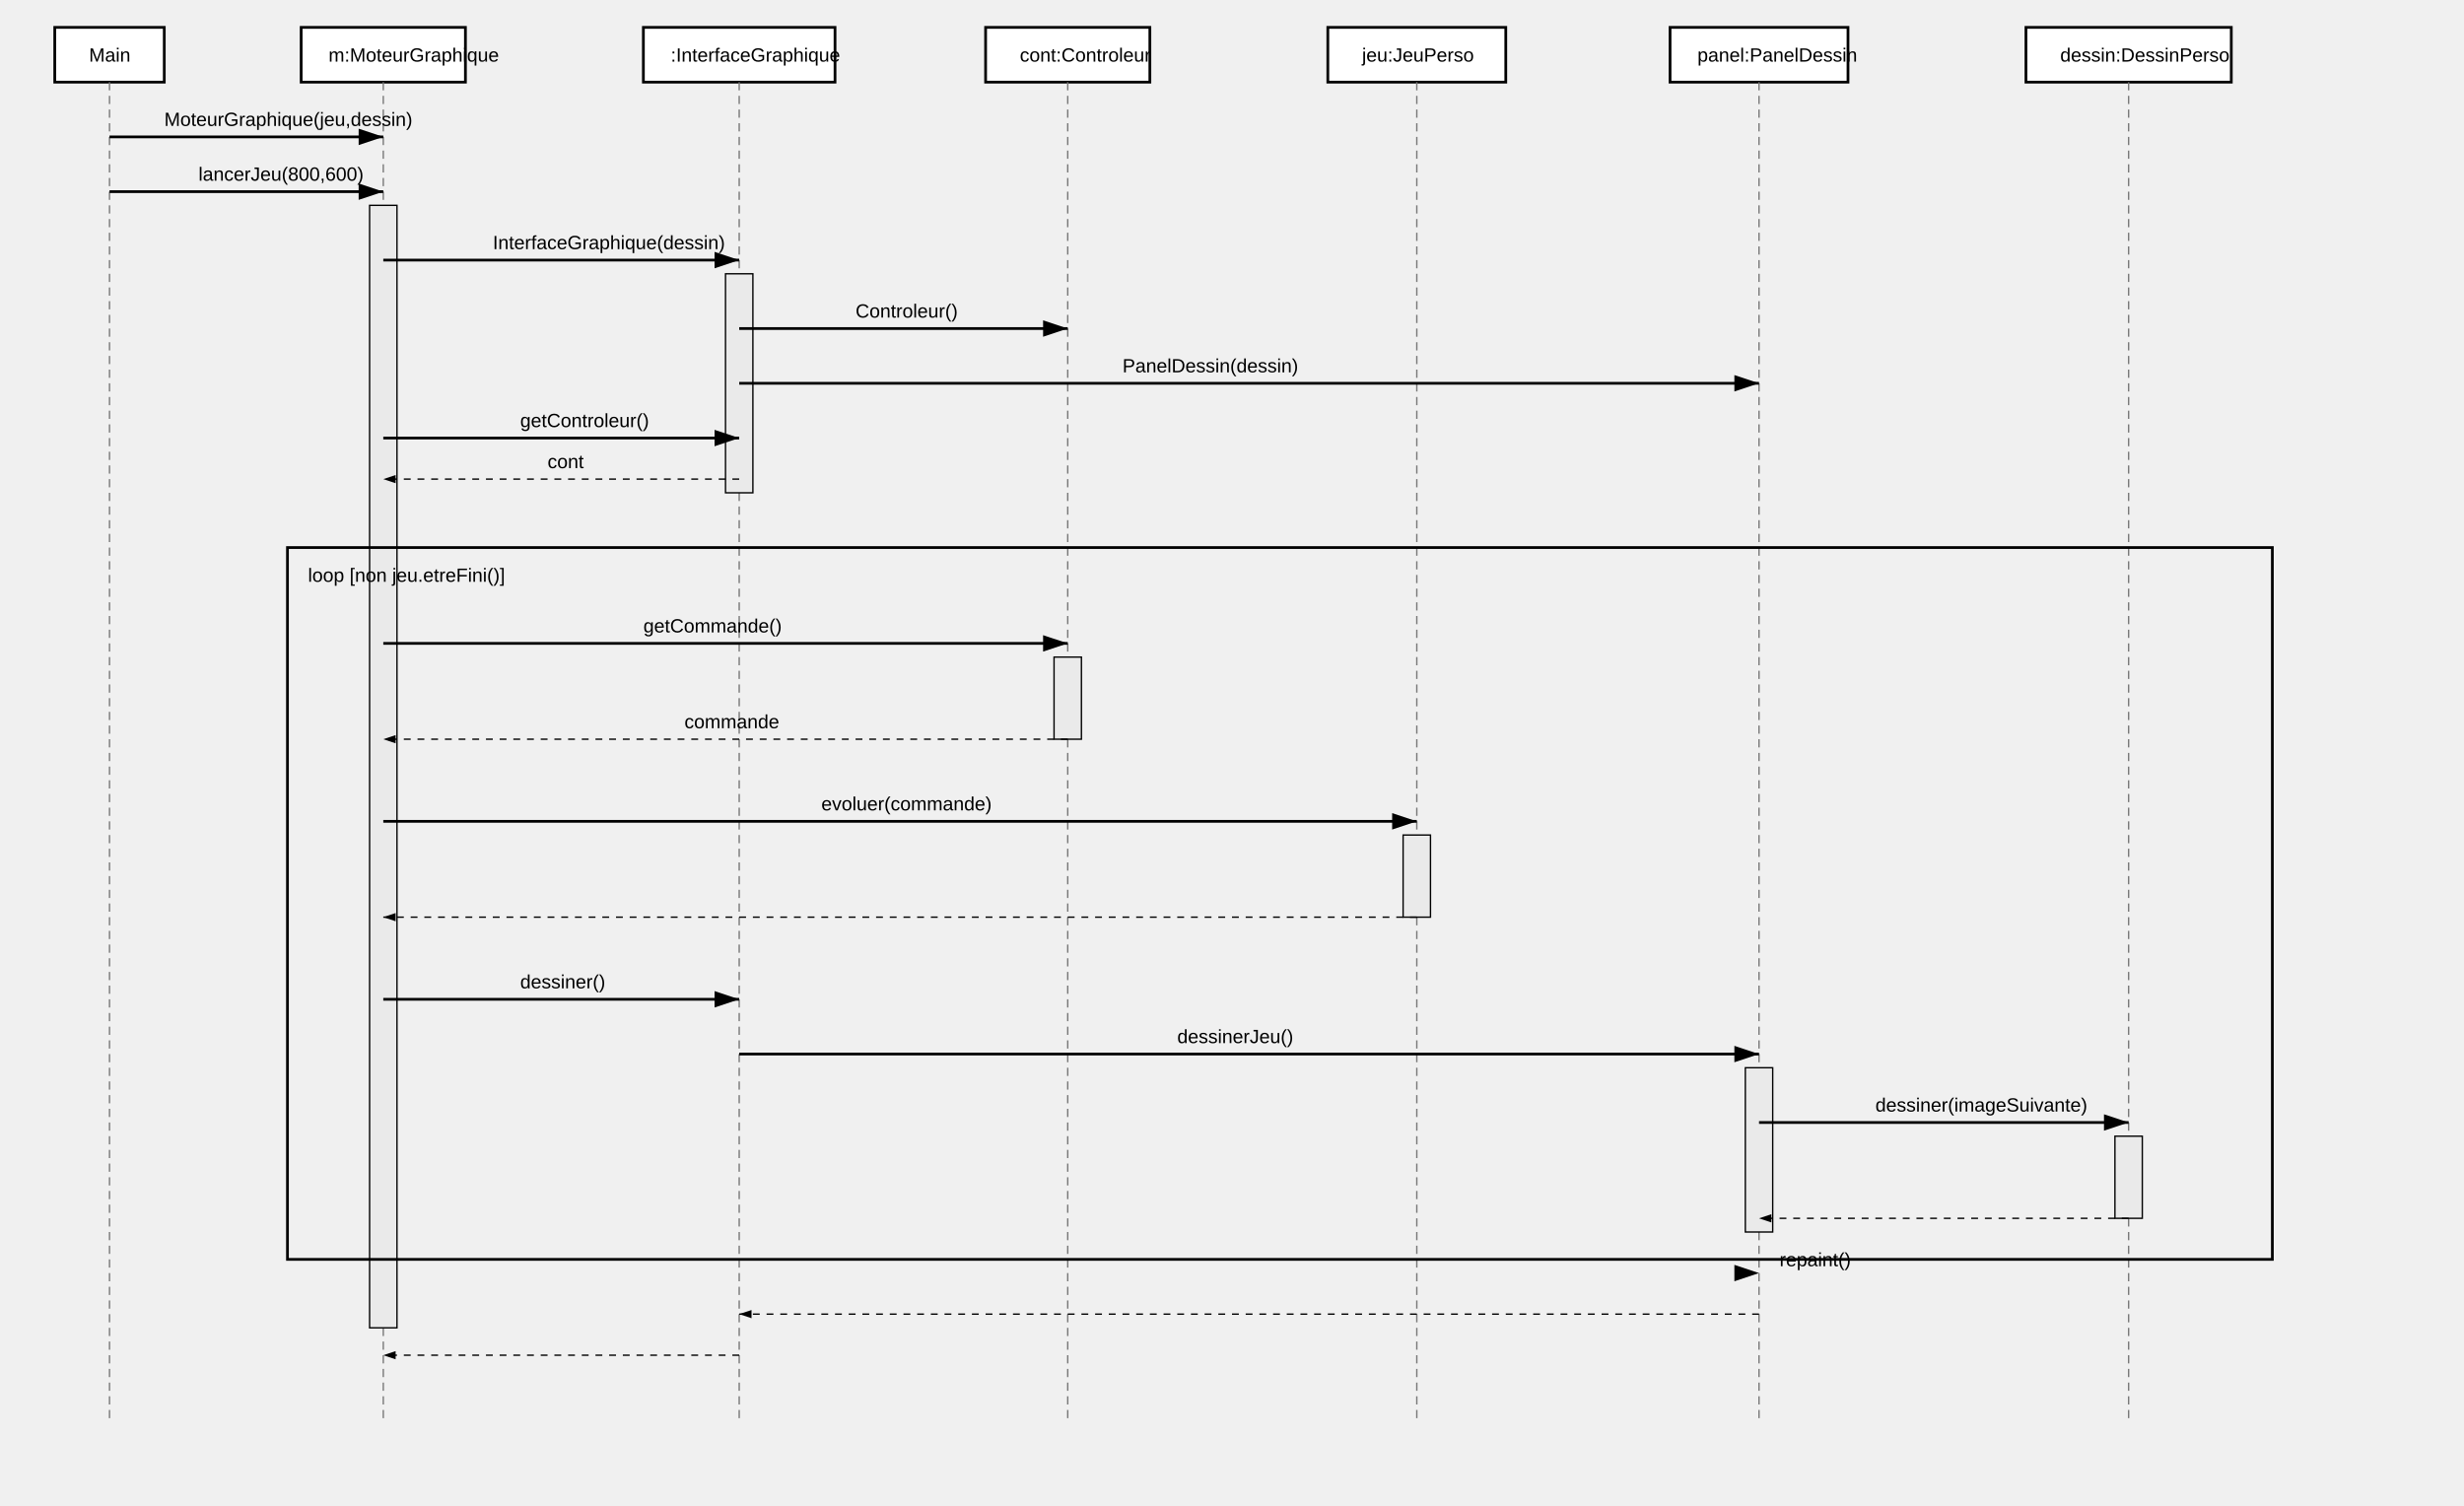
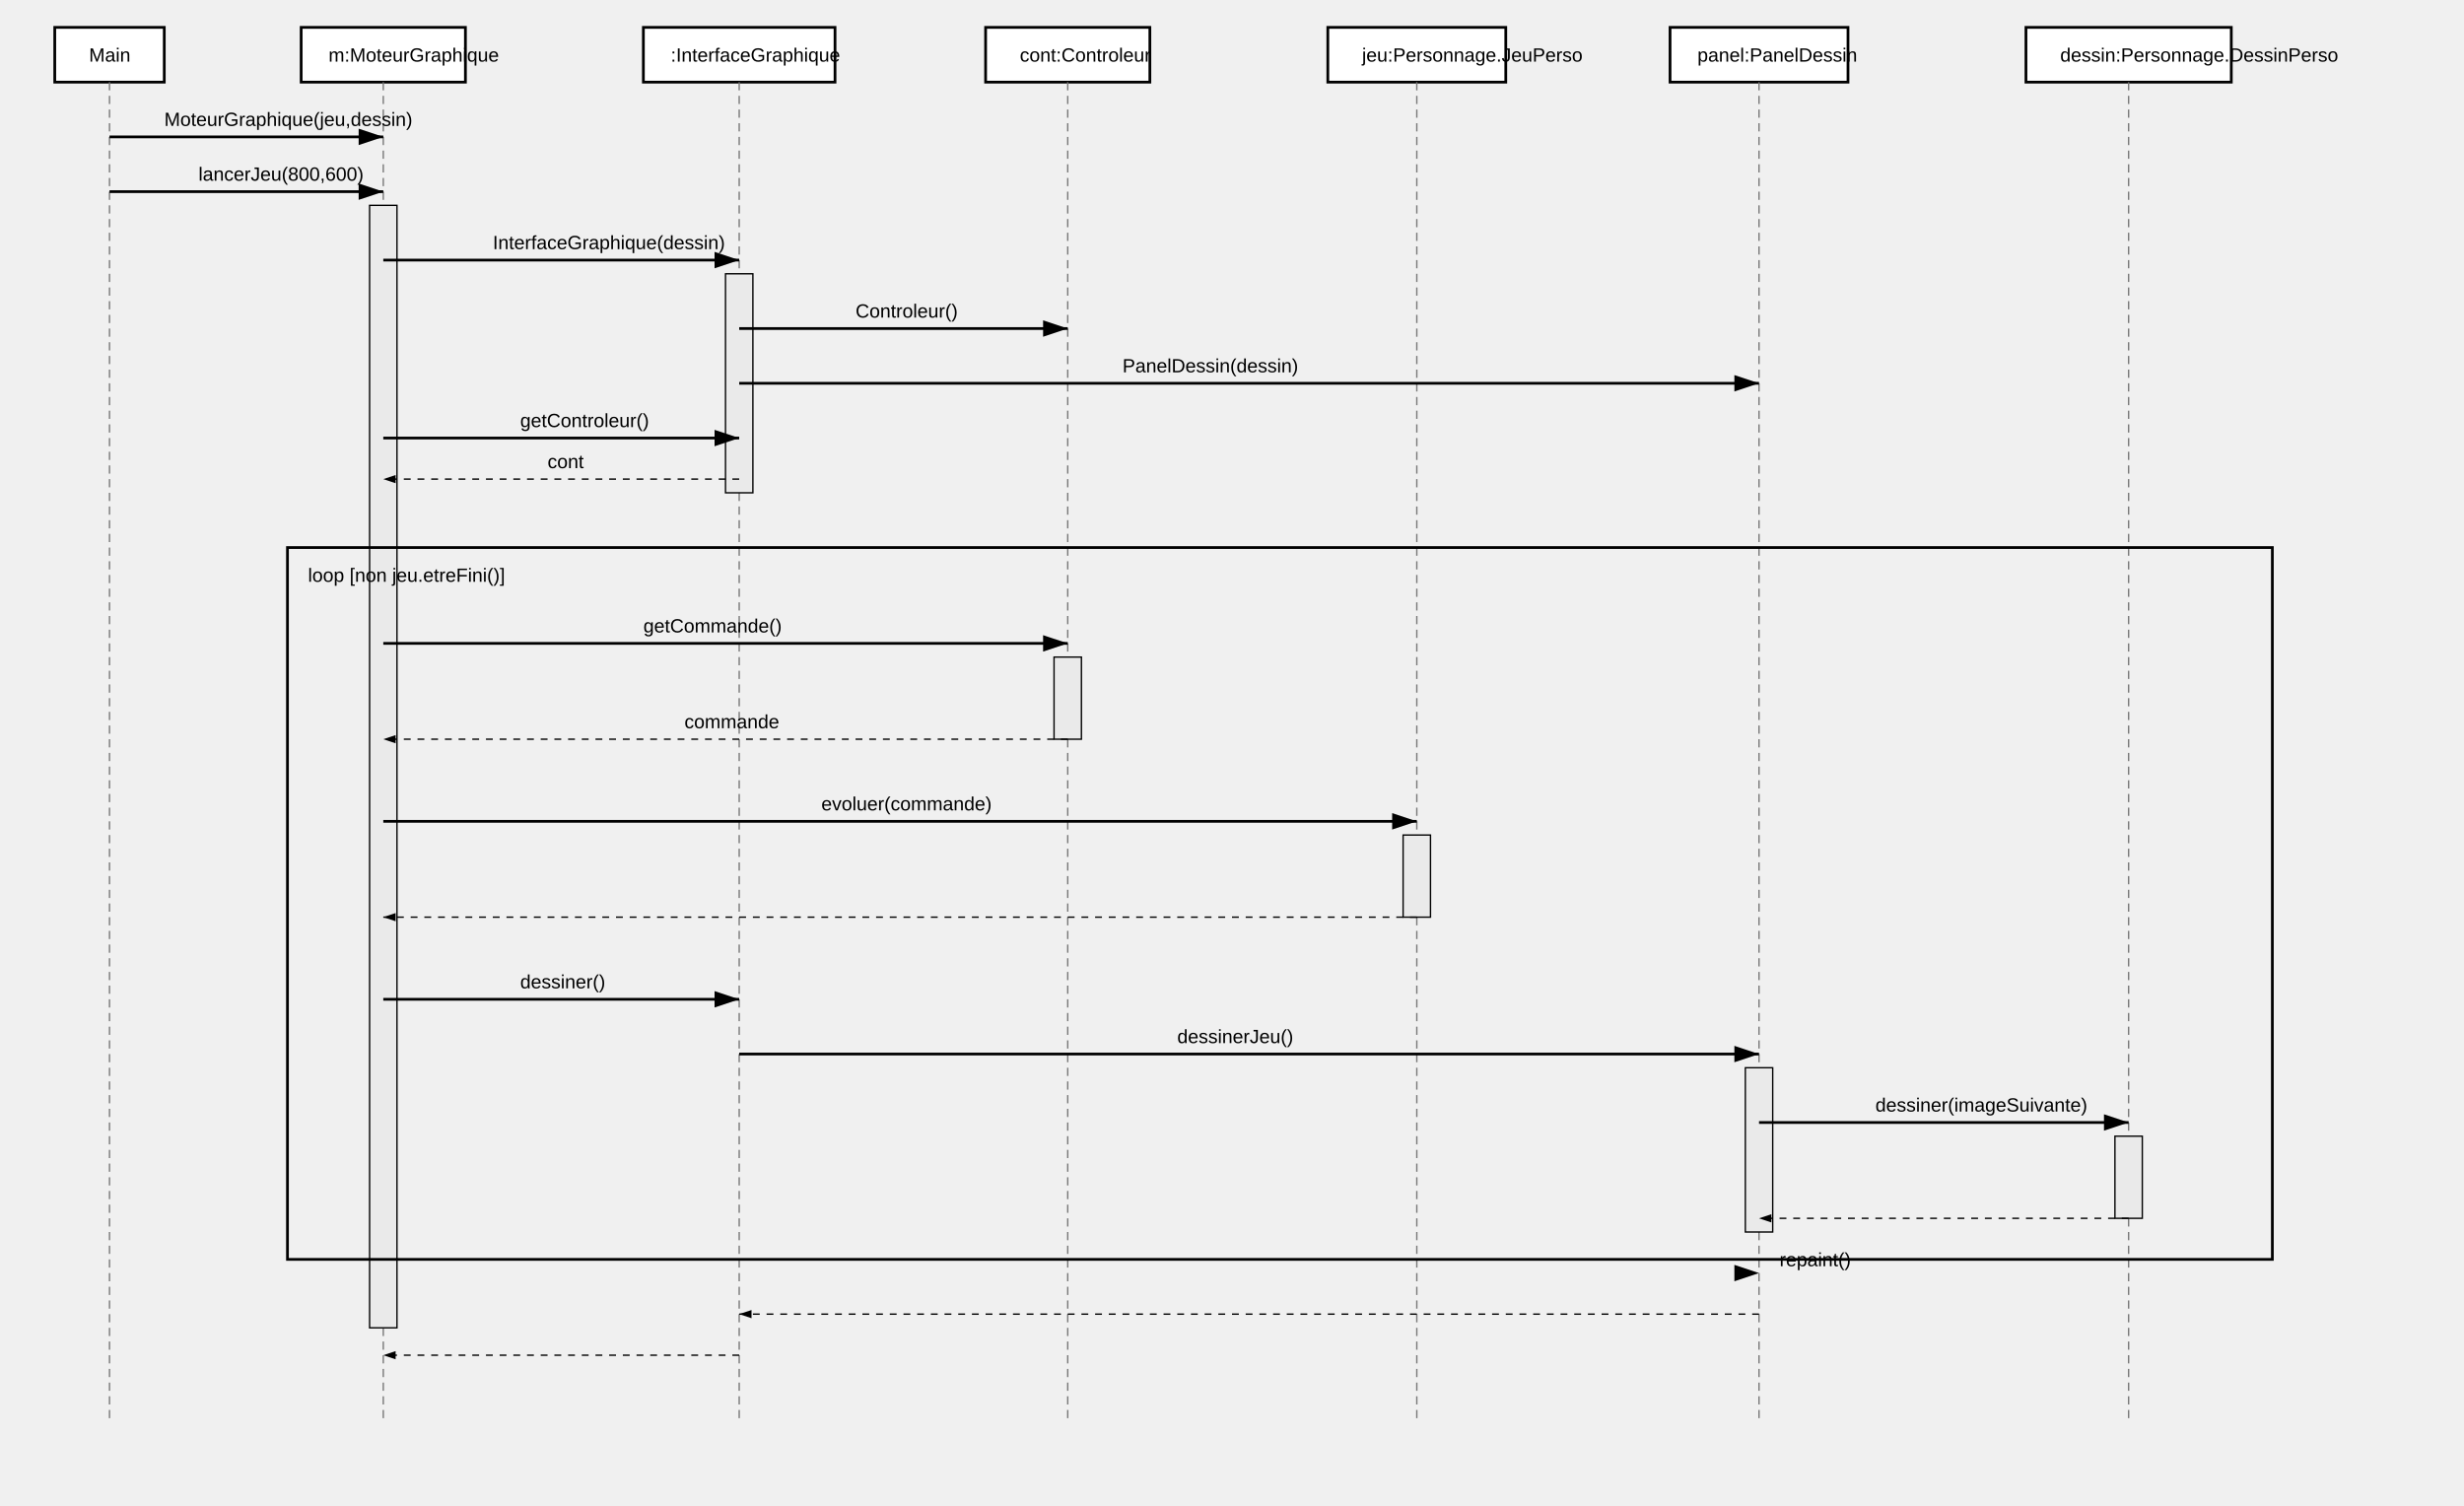
<svg xmlns="http://www.w3.org/2000/svg" width="1800" height="1100" viewBox="0 0 1800 1100">
  <style>
text{font-family:Arial,sans-serif;font-size:14px}
.actor{fill:#fff;stroke:#000;stroke-width:2}
.life{stroke:#777;stroke-dasharray:6,4}
.msg{stroke:#000;stroke-width:2;marker-end:url(#arrow)}
.ret{stroke:#000;stroke-width:1;stroke-dasharray:5,5;marker-end:url(#arrow)}
.box{fill:#eaeaea;stroke:#000}
.loop{fill:none;stroke:#000;stroke-width:2}
</style>
  <defs>
    <marker id="arrow" markerWidth="10" markerHeight="10" refX="9" refY="3" orient="auto">
      <path d="M0,0 L0,6 L9,3 z" fill="black" />
    </marker>
  </defs>
  <rect class="actor" x="40" y="20" width="80" height="40" />
  <text x="65" y="45">Main</text>
  <rect class="actor" x="220" y="20" width="120" height="40" />
  <text x="240" y="45">m:MoteurGraphique</text>
  <rect class="actor" x="470" y="20" width="140" height="40" />
  <text x="490" y="45">:InterfaceGraphique</text>
  <rect class="actor" x="720" y="20" width="120" height="40" />
  <text x="745" y="45">cont:Controleur</text>
  <rect class="actor" x="970" y="20" width="130" height="40" />
-   <text x="995" y="45">jeu:JeuPerso</text>
+   <text x="995" y="45">jeu:Personnage.JeuPerso</text>
  <rect class="actor" x="1220" y="20" width="130" height="40" />
  <text x="1240" y="45">panel:PanelDessin</text>
  <rect class="actor" x="1480" y="20" width="150" height="40" />
-   <text x="1505" y="45">dessin:DessinPerso</text>
+   <text x="1505" y="45">dessin:Personnage.DessinPerso</text>
  <line class="life" x1="80" y1="60" x2="80" y2="1040" />
  <line class="life" x1="280" y1="60" x2="280" y2="1040" />
  <line class="life" x1="540" y1="60" x2="540" y2="1040" />
  <line class="life" x1="780" y1="60" x2="780" y2="1040" />
  <line class="life" x1="1035" y1="60" x2="1035" y2="1040" />
  <line class="life" x1="1285" y1="60" x2="1285" y2="1040" />
  <line class="life" x1="1555" y1="60" x2="1555" y2="1040" />
  <line class="msg" x1="80" y1="100" x2="280" y2="100" />
  <text x="120" y="92">MoteurGraphique(jeu,dessin)</text>
  <line class="msg" x1="80" y1="140" x2="280" y2="140" />
  <text x="145" y="132">lancerJeu(800,600)</text>
  <rect class="box" x="270" y="150" width="20" height="820" />
  <line class="msg" x1="280" y1="190" x2="540" y2="190" />
  <text x="360" y="182">InterfaceGraphique(dessin)</text>
  <rect class="box" x="530" y="200" width="20" height="160" />
  <line class="msg" x1="540" y1="240" x2="780" y2="240" />
  <text x="625" y="232">Controleur()</text>
  <line class="msg" x1="540" y1="280" x2="1285" y2="280" />
  <text x="820" y="272">PanelDessin(dessin)</text>
  <line class="msg" x1="280" y1="320" x2="540" y2="320" />
  <text x="380" y="312">getControleur()</text>
  <line class="ret" x1="540" y1="350" x2="280" y2="350" />
  <text x="400" y="342">cont</text>
  <rect class="loop" x="210" y="400" width="1450" height="520" />
  <text x="225" y="425">loop [non jeu.etreFini()]</text>
  <line class="msg" x1="280" y1="470" x2="780" y2="470" />
  <text x="470" y="462">getCommande()</text>
  <rect class="box" x="770" y="480" width="20" height="60" />
  <line class="ret" x1="780" y1="540" x2="280" y2="540" />
  <text x="500" y="532">commande</text>
  <line class="msg" x1="280" y1="600" x2="1035" y2="600" />
  <text x="600" y="592">evoluer(commande)</text>
  <rect class="box" x="1025" y="610" width="20" height="60" />
  <line class="ret" x1="1035" y1="670" x2="280" y2="670" />
  <line class="msg" x1="280" y1="730" x2="540" y2="730" />
  <text x="380" y="722">dessiner()</text>
  <line class="msg" x1="540" y1="770" x2="1285" y2="770" />
  <text x="860" y="762">dessinerJeu()</text>
  <rect class="box" x="1275" y="780" width="20" height="120" />
  <line class="msg" x1="1285" y1="820" x2="1555" y2="820" />
  <text x="1370" y="812">dessiner(imageSuivante)</text>
  <rect class="box" x="1545" y="830" width="20" height="60" />
  <line class="ret" x1="1555" y1="890" x2="1285" y2="890" />
  <line class="msg" x1="1285" y1="930" x2="1285" y2="930" />
  <text x="1300" y="925">repaint()</text>
  <line class="ret" x1="1285" y1="960" x2="540" y2="960" />
  <line class="ret" x1="540" y1="990" x2="280" y2="990" />
</svg>
